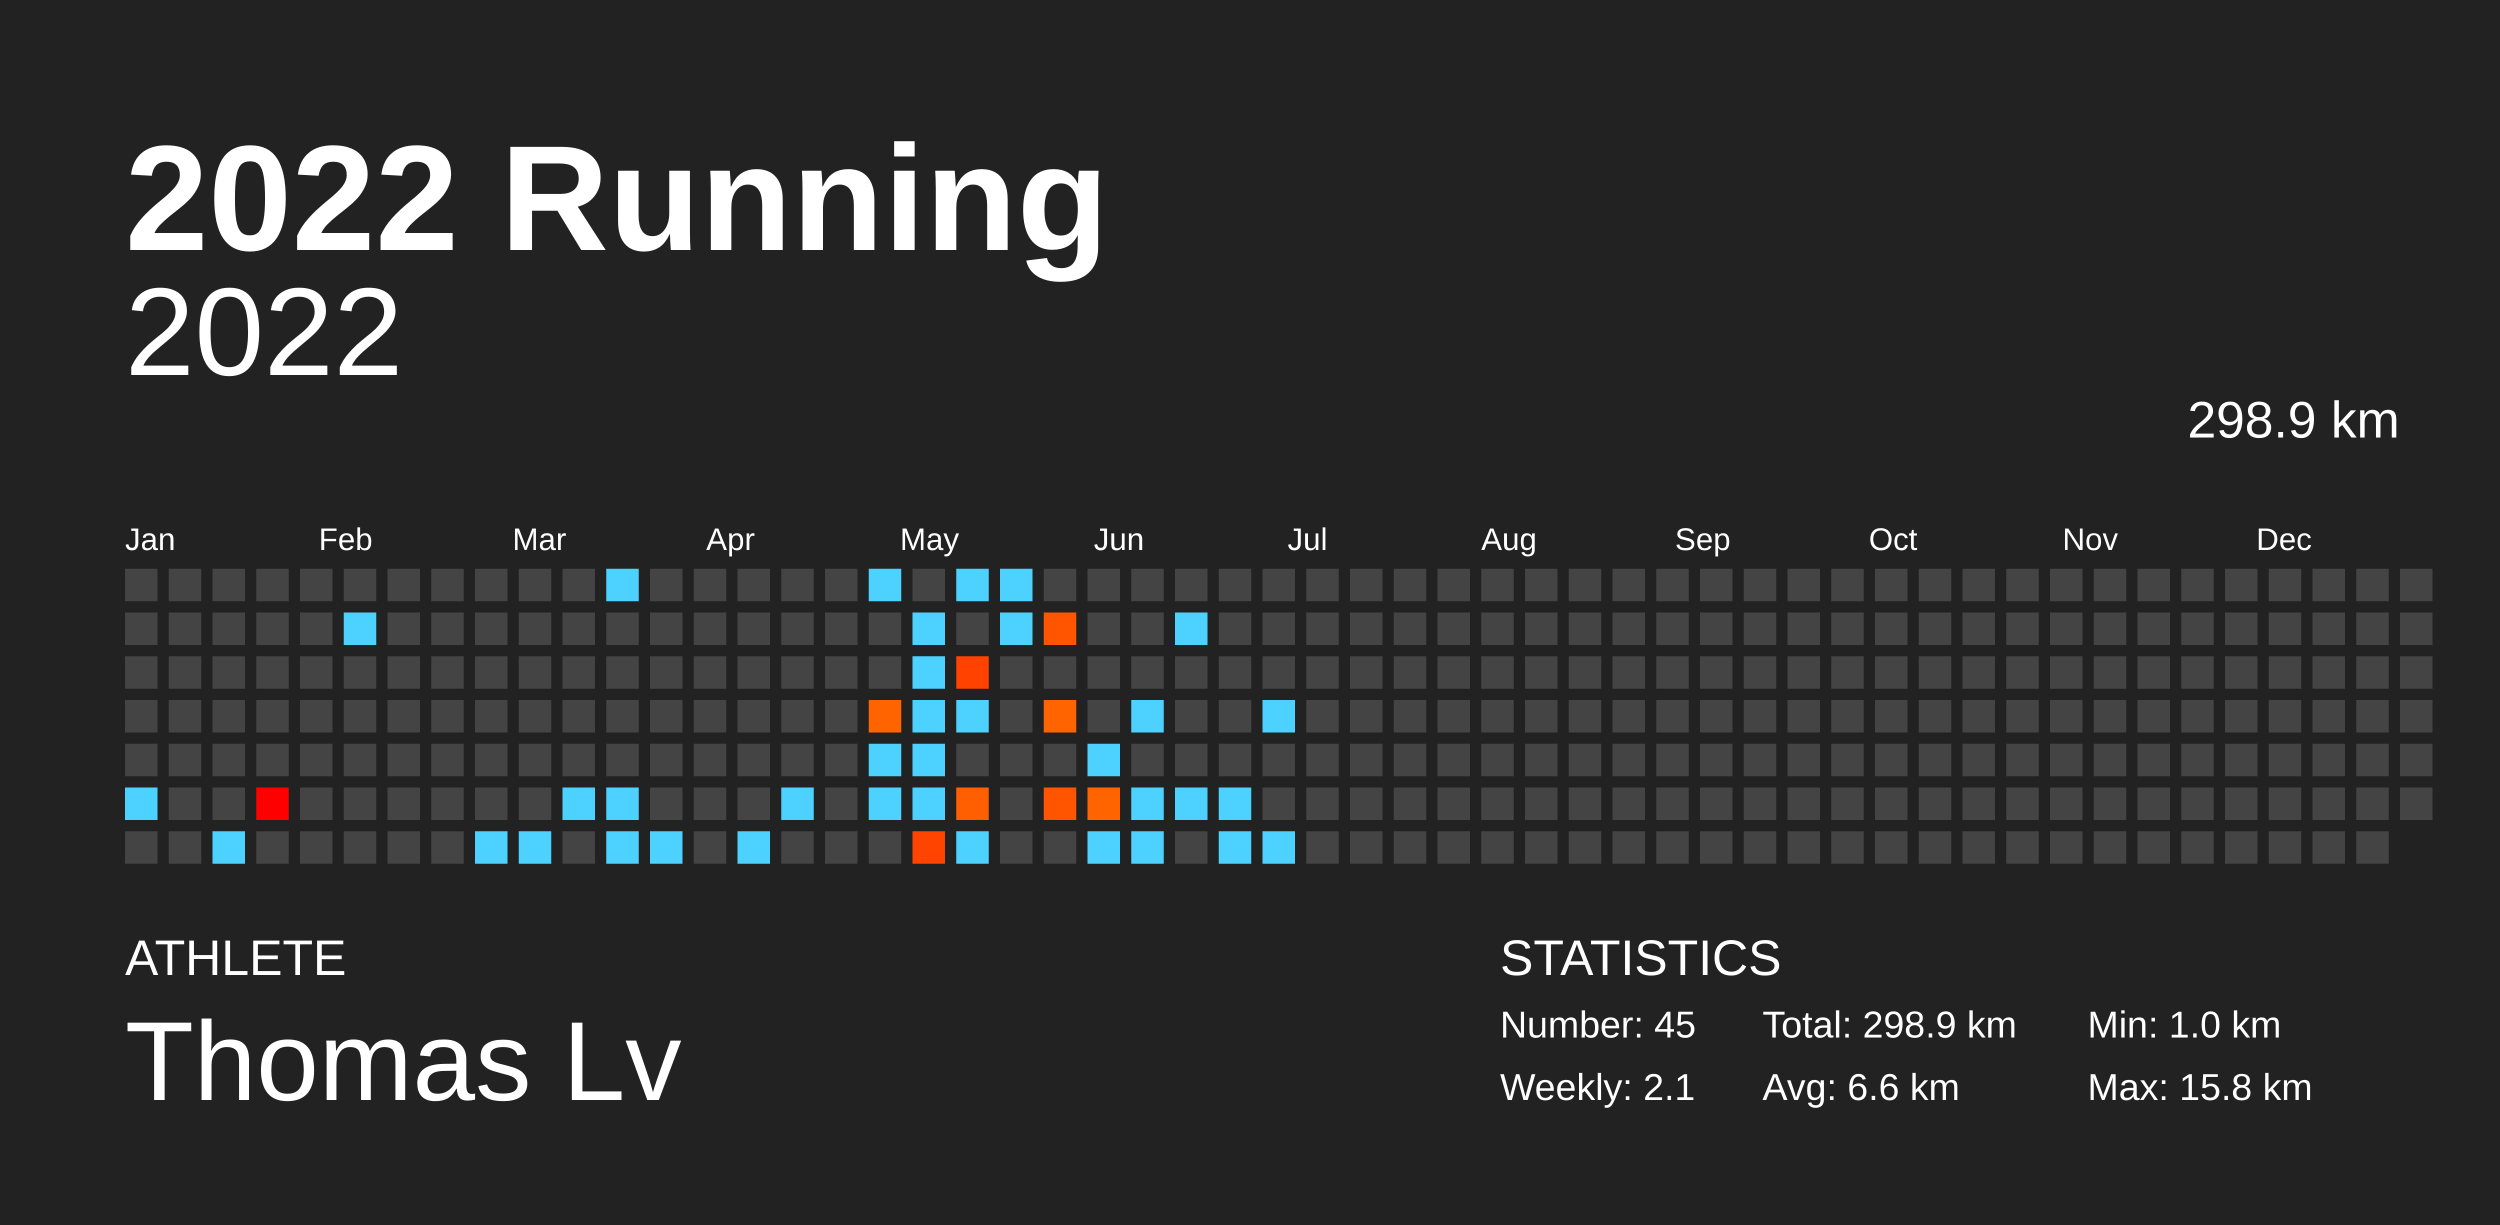
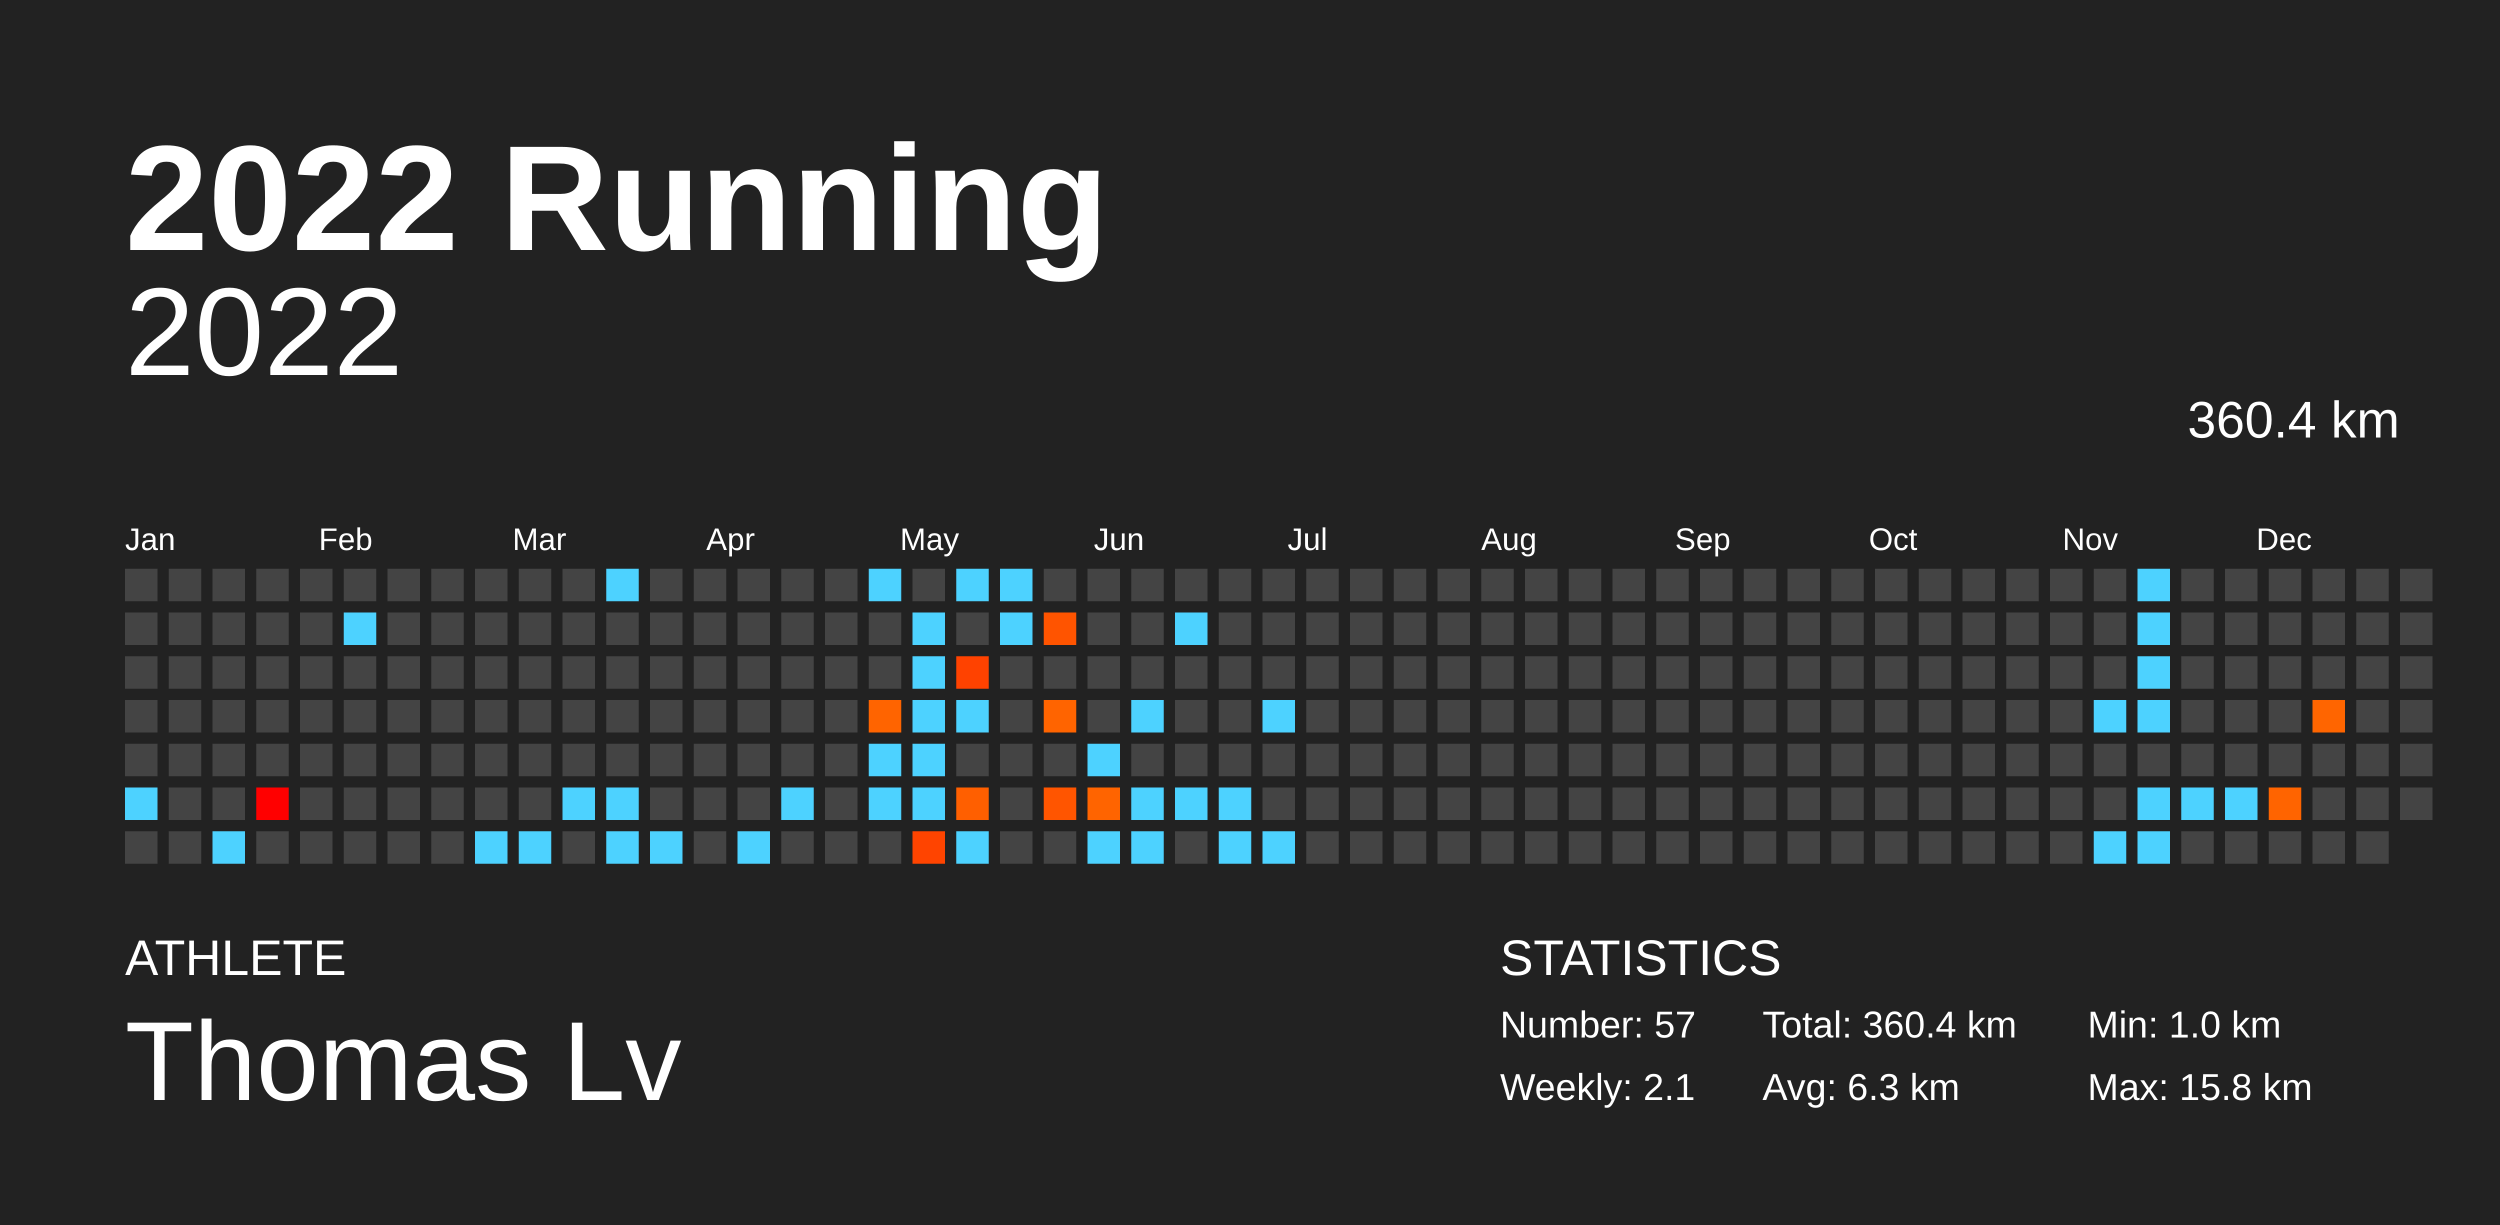
<svg xmlns="http://www.w3.org/2000/svg" baseProfile="full" height="98mm" version="1.1" viewBox="0,0,200,98" width="200mm">
  <defs />
  <rect fill="#222222" height="98" width="200" x="0" y="0" />
  <text fill="#FFFFFF" style="font-size:12px; font-family:Arial; font-weight:bold;" x="10" y="20">2022 Running</text>
  <text fill="#FFFFFF" style="font-size:4px; font-family:Arial" x="10" y="78">ATHLETE</text>
  <text fill="#FFFFFF" style="font-size:9px; font-family:Arial" x="10" y="88">Thomas Lv</text>
  <text fill="#FFFFFF" style="font-size:4px; font-family:Arial" x="120" y="78">STATISTICS</text>
-   <text fill="#FFFFFF" style="font-size:3px; font-family:Arial" x="120" y="83">Number: 45</text>
+   <text fill="#FFFFFF" style="font-size:3px; font-family:Arial" x="120" y="83">Number: 57</text>
  <text fill="#FFFFFF" style="font-size:3px; font-family:Arial" x="120" y="88">Weekly: 2.1</text>
-   <text fill="#FFFFFF" style="font-size:3px; font-family:Arial" x="141" y="83">Total: 298.9 km</text>
-   <text fill="#FFFFFF" style="font-size:3px; font-family:Arial" x="141" y="88">Avg: 6.6 km</text>
+   <text fill="#FFFFFF" style="font-size:3px; font-family:Arial" x="141" y="83">Total: 360.4 km</text>
+   <text fill="#FFFFFF" style="font-size:3px; font-family:Arial" x="141" y="88">Avg: 6.3 km</text>
  <text fill="#FFFFFF" style="font-size:3px; font-family:Arial" x="167" y="83">Min: 1.0 km</text>
  <text fill="#FFFFFF" style="font-size:3px; font-family:Arial" x="167" y="88">Max: 15.8 km</text>
  <text alignment-baseline="hanging" fill="#FFFFFF" style="font-size:10.0px; font-family:Arial;" x="10" y="30">2022</text>
-   <text alignment-baseline="hanging" fill="#FFFFFF" style="font-size:4.125px; font-family:Arial;" x="175" y="35">298.9 km</text>
+   <text alignment-baseline="hanging" fill="#FFFFFF" style="font-size:4.125px; font-family:Arial;" x="175" y="35">360.4 km</text>
  <text fill="#FFFFFF" style="font-size:2.5px; font-family:Arial" x="10.0" y="44">Jan</text>
  <text fill="#FFFFFF" style="font-size:2.5px; font-family:Arial" x="25.5" y="44">Feb</text>
  <text fill="#FFFFFF" style="font-size:2.5px; font-family:Arial" x="41.0" y="44">Mar</text>
  <text fill="#FFFFFF" style="font-size:2.5px; font-family:Arial" x="56.5" y="44">Apr</text>
  <text fill="#FFFFFF" style="font-size:2.5px; font-family:Arial" x="72.0" y="44">May</text>
  <text fill="#FFFFFF" style="font-size:2.5px; font-family:Arial" x="87.5" y="44">Jun</text>
  <text fill="#FFFFFF" style="font-size:2.5px; font-family:Arial" x="103.0" y="44">Jul</text>
  <text fill="#FFFFFF" style="font-size:2.5px; font-family:Arial" x="118.5" y="44">Aug</text>
  <text fill="#FFFFFF" style="font-size:2.5px; font-family:Arial" x="134.0" y="44">Sep</text>
  <text fill="#FFFFFF" style="font-size:2.5px; font-family:Arial" x="149.5" y="44">Oct</text>
  <text fill="#FFFFFF" style="font-size:2.5px; font-family:Arial" x="165.0" y="44">Nov</text>
  <text fill="#FFFFFF" style="font-size:2.5px; font-family:Arial" x="180.5" y="44">Dec</text>
  <rect fill="#444444" height="2.6" width="2.6" x="10.0" y="45.5" />
  <rect fill="#444444" height="2.6" width="2.6" x="10.0" y="49.0" />
  <rect fill="#444444" height="2.6" width="2.6" x="10.0" y="52.5" />
  <rect fill="#444444" height="2.6" width="2.6" x="10.0" y="56.0" />
  <rect fill="#444444" height="2.6" width="2.6" x="10.0" y="59.5" />
  <rect fill="#4dd2ff" height="2.6" width="2.6" x="10.0" y="63.0" />
  <rect fill="#444444" height="2.6" width="2.6" x="10.0" y="66.5" />
  <rect fill="#444444" height="2.6" width="2.6" x="13.5" y="45.5" />
  <rect fill="#444444" height="2.6" width="2.6" x="13.5" y="49.0" />
  <rect fill="#444444" height="2.6" width="2.6" x="13.5" y="52.5" />
  <rect fill="#444444" height="2.6" width="2.6" x="13.5" y="56.0" />
  <rect fill="#444444" height="2.6" width="2.6" x="13.5" y="59.5" />
  <rect fill="#444444" height="2.6" width="2.6" x="13.5" y="63.0" />
  <rect fill="#444444" height="2.6" width="2.6" x="13.5" y="66.5" />
  <rect fill="#444444" height="2.6" width="2.6" x="17.0" y="45.5" />
  <rect fill="#444444" height="2.6" width="2.6" x="17.0" y="49.0" />
  <rect fill="#444444" height="2.6" width="2.6" x="17.0" y="52.5" />
  <rect fill="#444444" height="2.6" width="2.6" x="17.0" y="56.0" />
  <rect fill="#444444" height="2.6" width="2.6" x="17.0" y="59.5" />
  <rect fill="#444444" height="2.6" width="2.6" x="17.0" y="63.0" />
  <rect fill="#4dd2ff" height="2.6" width="2.6" x="17.0" y="66.5" />
  <rect fill="#444444" height="2.6" width="2.6" x="20.5" y="45.5" />
  <rect fill="#444444" height="2.6" width="2.6" x="20.5" y="49.0" />
  <rect fill="#444444" height="2.6" width="2.6" x="20.5" y="52.5" />
  <rect fill="#444444" height="2.6" width="2.6" x="20.5" y="56.0" />
  <rect fill="#444444" height="2.6" width="2.6" x="20.5" y="59.5" />
  <rect fill="#ff0000" height="2.6" width="2.6" x="20.5" y="63.0" />
  <rect fill="#444444" height="2.6" width="2.6" x="20.5" y="66.5" />
  <rect fill="#444444" height="2.6" width="2.6" x="24.0" y="45.5" />
  <rect fill="#444444" height="2.6" width="2.6" x="24.0" y="49.0" />
  <rect fill="#444444" height="2.6" width="2.6" x="24.0" y="52.5" />
  <rect fill="#444444" height="2.6" width="2.6" x="24.0" y="56.0" />
  <rect fill="#444444" height="2.6" width="2.6" x="24.0" y="59.5" />
  <rect fill="#444444" height="2.6" width="2.6" x="24.0" y="63.0" />
  <rect fill="#444444" height="2.6" width="2.6" x="24.0" y="66.5" />
  <rect fill="#444444" height="2.6" width="2.6" x="27.5" y="45.5" />
  <rect fill="#4dd2ff" height="2.6" width="2.6" x="27.5" y="49.0" />
  <rect fill="#444444" height="2.6" width="2.6" x="27.5" y="52.5" />
  <rect fill="#444444" height="2.6" width="2.6" x="27.5" y="56.0" />
  <rect fill="#444444" height="2.6" width="2.6" x="27.5" y="59.5" />
  <rect fill="#444444" height="2.6" width="2.6" x="27.5" y="63.0" />
  <rect fill="#444444" height="2.6" width="2.6" x="27.5" y="66.5" />
  <rect fill="#444444" height="2.6" width="2.6" x="31.0" y="45.5" />
  <rect fill="#444444" height="2.6" width="2.6" x="31.0" y="49.0" />
  <rect fill="#444444" height="2.6" width="2.6" x="31.0" y="52.5" />
  <rect fill="#444444" height="2.6" width="2.6" x="31.0" y="56.0" />
  <rect fill="#444444" height="2.6" width="2.6" x="31.0" y="59.5" />
  <rect fill="#444444" height="2.6" width="2.6" x="31.0" y="63.0" />
  <rect fill="#444444" height="2.6" width="2.6" x="31.0" y="66.5" />
  <rect fill="#444444" height="2.6" width="2.6" x="34.5" y="45.5" />
  <rect fill="#444444" height="2.6" width="2.6" x="34.5" y="49.0" />
  <rect fill="#444444" height="2.6" width="2.6" x="34.5" y="52.5" />
  <rect fill="#444444" height="2.6" width="2.6" x="34.5" y="56.0" />
  <rect fill="#444444" height="2.6" width="2.6" x="34.5" y="59.5" />
  <rect fill="#444444" height="2.6" width="2.6" x="34.5" y="63.0" />
  <rect fill="#444444" height="2.6" width="2.6" x="34.5" y="66.5" />
  <rect fill="#444444" height="2.6" width="2.6" x="38.0" y="45.5" />
  <rect fill="#444444" height="2.6" width="2.6" x="38.0" y="49.0" />
  <rect fill="#444444" height="2.6" width="2.6" x="38.0" y="52.5" />
  <rect fill="#444444" height="2.6" width="2.6" x="38.0" y="56.0" />
  <rect fill="#444444" height="2.6" width="2.6" x="38.0" y="59.5" />
  <rect fill="#444444" height="2.6" width="2.6" x="38.0" y="63.0" />
  <rect fill="#4dd2ff" height="2.6" width="2.6" x="38.0" y="66.5" />
  <rect fill="#444444" height="2.6" width="2.6" x="41.5" y="45.5" />
  <rect fill="#444444" height="2.6" width="2.6" x="41.5" y="49.0" />
  <rect fill="#444444" height="2.6" width="2.6" x="41.5" y="52.5" />
  <rect fill="#444444" height="2.6" width="2.6" x="41.5" y="56.0" />
  <rect fill="#444444" height="2.6" width="2.6" x="41.5" y="59.5" />
  <rect fill="#444444" height="2.6" width="2.6" x="41.5" y="63.0" />
  <rect fill="#4dd2ff" height="2.6" width="2.6" x="41.5" y="66.5" />
  <rect fill="#444444" height="2.6" width="2.6" x="45.0" y="45.5" />
  <rect fill="#444444" height="2.6" width="2.6" x="45.0" y="49.0" />
  <rect fill="#444444" height="2.6" width="2.6" x="45.0" y="52.5" />
  <rect fill="#444444" height="2.6" width="2.6" x="45.0" y="56.0" />
  <rect fill="#444444" height="2.6" width="2.6" x="45.0" y="59.5" />
  <rect fill="#4dd2ff" height="2.6" width="2.6" x="45.0" y="63.0" />
  <rect fill="#444444" height="2.6" width="2.6" x="45.0" y="66.5" />
  <rect fill="#4dd2ff" height="2.6" width="2.6" x="48.5" y="45.5" />
  <rect fill="#444444" height="2.6" width="2.6" x="48.5" y="49.0" />
  <rect fill="#444444" height="2.6" width="2.6" x="48.5" y="52.5" />
  <rect fill="#444444" height="2.6" width="2.6" x="48.5" y="56.0" />
  <rect fill="#444444" height="2.6" width="2.6" x="48.5" y="59.5" />
  <rect fill="#4dd2ff" height="2.6" width="2.6" x="48.5" y="63.0" />
  <rect fill="#4dd2ff" height="2.6" width="2.6" x="48.5" y="66.5" />
  <rect fill="#444444" height="2.6" width="2.6" x="52.0" y="45.5" />
  <rect fill="#444444" height="2.6" width="2.6" x="52.0" y="49.0" />
  <rect fill="#444444" height="2.6" width="2.6" x="52.0" y="52.5" />
  <rect fill="#444444" height="2.6" width="2.6" x="52.0" y="56.0" />
  <rect fill="#444444" height="2.6" width="2.6" x="52.0" y="59.5" />
  <rect fill="#444444" height="2.6" width="2.6" x="52.0" y="63.0" />
  <rect fill="#4dd2ff" height="2.6" width="2.6" x="52.0" y="66.5" />
  <rect fill="#444444" height="2.6" width="2.6" x="55.5" y="45.5" />
  <rect fill="#444444" height="2.6" width="2.6" x="55.5" y="49.0" />
  <rect fill="#444444" height="2.6" width="2.6" x="55.5" y="52.5" />
  <rect fill="#444444" height="2.6" width="2.6" x="55.5" y="56.0" />
  <rect fill="#444444" height="2.6" width="2.6" x="55.5" y="59.5" />
  <rect fill="#444444" height="2.6" width="2.6" x="55.5" y="63.0" />
  <rect fill="#444444" height="2.6" width="2.6" x="55.5" y="66.5" />
  <rect fill="#444444" height="2.6" width="2.6" x="59.0" y="45.5" />
  <rect fill="#444444" height="2.6" width="2.6" x="59.0" y="49.0" />
  <rect fill="#444444" height="2.6" width="2.6" x="59.0" y="52.5" />
  <rect fill="#444444" height="2.6" width="2.6" x="59.0" y="56.0" />
  <rect fill="#444444" height="2.6" width="2.6" x="59.0" y="59.5" />
  <rect fill="#444444" height="2.6" width="2.6" x="59.0" y="63.0" />
  <rect fill="#4dd2ff" height="2.6" width="2.6" x="59.0" y="66.5" />
  <rect fill="#444444" height="2.6" width="2.6" x="62.5" y="45.5" />
  <rect fill="#444444" height="2.6" width="2.6" x="62.5" y="49.0" />
  <rect fill="#444444" height="2.6" width="2.6" x="62.5" y="52.5" />
  <rect fill="#444444" height="2.6" width="2.6" x="62.5" y="56.0" />
  <rect fill="#444444" height="2.6" width="2.6" x="62.5" y="59.5" />
  <rect fill="#4dd2ff" height="2.6" width="2.6" x="62.5" y="63.0" />
  <rect fill="#444444" height="2.6" width="2.6" x="62.5" y="66.5" />
  <rect fill="#444444" height="2.6" width="2.6" x="66.0" y="45.5" />
  <rect fill="#444444" height="2.6" width="2.6" x="66.0" y="49.0" />
  <rect fill="#444444" height="2.6" width="2.6" x="66.0" y="52.5" />
  <rect fill="#444444" height="2.6" width="2.6" x="66.0" y="56.0" />
  <rect fill="#444444" height="2.6" width="2.6" x="66.0" y="59.5" />
  <rect fill="#444444" height="2.6" width="2.6" x="66.0" y="63.0" />
  <rect fill="#444444" height="2.6" width="2.6" x="66.0" y="66.5" />
  <rect fill="#4dd2ff" height="2.6" width="2.6" x="69.5" y="45.5" />
  <rect fill="#444444" height="2.6" width="2.6" x="69.5" y="49.0" />
  <rect fill="#444444" height="2.6" width="2.6" x="69.5" y="52.5" />
  <rect fill="#ff6400" height="2.6" width="2.6" x="69.5" y="56.0" />
  <rect fill="#4dd2ff" height="2.6" width="2.6" x="69.5" y="59.5" />
  <rect fill="#4dd2ff" height="2.6" width="2.6" x="69.5" y="63.0" />
  <rect fill="#444444" height="2.6" width="2.6" x="69.5" y="66.5" />
  <rect fill="#444444" height="2.6" width="2.6" x="73.0" y="45.5" />
  <rect fill="#4dd2ff" height="2.6" width="2.6" x="73.0" y="49.0" />
  <rect fill="#4dd2ff" height="2.6" width="2.6" x="73.0" y="52.5" />
  <rect fill="#4dd2ff" height="2.6" width="2.6" x="73.0" y="56.0" />
  <rect fill="#4dd2ff" height="2.6" width="2.6" x="73.0" y="59.5" />
  <rect fill="#4dd2ff" height="2.6" width="2.6" x="73.0" y="63.0" />
  <rect fill="#ff4400" height="2.6" width="2.6" x="73.0" y="66.5" />
  <rect fill="#4dd2ff" height="2.6" width="2.6" x="76.5" y="45.5" />
  <rect fill="#444444" height="2.6" width="2.6" x="76.5" y="49.0" />
  <rect fill="#ff4200" height="2.6" width="2.6" x="76.5" y="52.5" />
  <rect fill="#4dd2ff" height="2.6" width="2.6" x="76.5" y="56.0" />
  <rect fill="#444444" height="2.6" width="2.6" x="76.5" y="59.5" />
  <rect fill="#ff5f00" height="2.6" width="2.6" x="76.5" y="63.0" />
  <rect fill="#4dd2ff" height="2.6" width="2.6" x="76.5" y="66.5" />
  <rect fill="#4dd2ff" height="2.6" width="2.6" x="80.0" y="45.5" />
  <rect fill="#4dd2ff" height="2.6" width="2.6" x="80.0" y="49.0" />
  <rect fill="#444444" height="2.6" width="2.6" x="80.0" y="52.5" />
  <rect fill="#444444" height="2.6" width="2.6" x="80.0" y="56.0" />
  <rect fill="#444444" height="2.6" width="2.6" x="80.0" y="59.5" />
  <rect fill="#444444" height="2.6" width="2.6" x="80.0" y="63.0" />
  <rect fill="#444444" height="2.6" width="2.6" x="80.0" y="66.5" />
  <rect fill="#444444" height="2.6" width="2.6" x="83.5" y="45.5" />
  <rect fill="#ff5400" height="2.6" width="2.6" x="83.5" y="49.0" />
  <rect fill="#444444" height="2.6" width="2.6" x="83.5" y="52.5" />
  <rect fill="#ff6400" height="2.6" width="2.6" x="83.5" y="56.0" />
  <rect fill="#444444" height="2.6" width="2.6" x="83.5" y="59.5" />
  <rect fill="#ff5500" height="2.6" width="2.6" x="83.5" y="63.0" />
  <rect fill="#444444" height="2.6" width="2.6" x="83.5" y="66.5" />
  <rect fill="#444444" height="2.6" width="2.6" x="87.0" y="45.5" />
  <rect fill="#444444" height="2.6" width="2.6" x="87.0" y="49.0" />
  <rect fill="#444444" height="2.6" width="2.6" x="87.0" y="52.5" />
  <rect fill="#444444" height="2.6" width="2.6" x="87.0" y="56.0" />
  <rect fill="#4dd2ff" height="2.6" width="2.6" x="87.0" y="59.5" />
  <rect fill="#ff6400" height="2.6" width="2.6" x="87.0" y="63.0" />
  <rect fill="#4dd2ff" height="2.6" width="2.6" x="87.0" y="66.5" />
  <rect fill="#444444" height="2.6" width="2.6" x="90.5" y="45.5" />
  <rect fill="#444444" height="2.6" width="2.6" x="90.5" y="49.0" />
  <rect fill="#444444" height="2.6" width="2.6" x="90.5" y="52.5" />
  <rect fill="#4dd2ff" height="2.6" width="2.6" x="90.5" y="56.0" />
  <rect fill="#444444" height="2.6" width="2.6" x="90.5" y="59.5" />
  <rect fill="#4dd2ff" height="2.6" width="2.6" x="90.5" y="63.0" />
  <rect fill="#4dd2ff" height="2.6" width="2.6" x="90.5" y="66.5" />
  <rect fill="#444444" height="2.6" width="2.6" x="94.0" y="45.5" />
  <rect fill="#4dd2ff" height="2.6" width="2.6" x="94.0" y="49.0" />
  <rect fill="#444444" height="2.6" width="2.6" x="94.0" y="52.5" />
  <rect fill="#444444" height="2.6" width="2.6" x="94.0" y="56.0" />
  <rect fill="#444444" height="2.6" width="2.6" x="94.0" y="59.5" />
  <rect fill="#4dd2ff" height="2.6" width="2.6" x="94.0" y="63.0" />
  <rect fill="#444444" height="2.6" width="2.6" x="94.0" y="66.5" />
  <rect fill="#444444" height="2.6" width="2.6" x="97.5" y="45.5" />
  <rect fill="#444444" height="2.6" width="2.6" x="97.5" y="49.0" />
  <rect fill="#444444" height="2.6" width="2.6" x="97.5" y="52.5" />
  <rect fill="#444444" height="2.6" width="2.6" x="97.5" y="56.0" />
  <rect fill="#444444" height="2.6" width="2.6" x="97.5" y="59.5" />
  <rect fill="#4dd2ff" height="2.6" width="2.6" x="97.5" y="63.0" />
  <rect fill="#4dd2ff" height="2.6" width="2.6" x="97.5" y="66.5" />
  <rect fill="#444444" height="2.6" width="2.6" x="101.0" y="45.5" />
  <rect fill="#444444" height="2.6" width="2.6" x="101.0" y="49.0" />
  <rect fill="#444444" height="2.6" width="2.6" x="101.0" y="52.5" />
  <rect fill="#4dd2ff" height="2.6" width="2.6" x="101.0" y="56.0" />
  <rect fill="#444444" height="2.6" width="2.6" x="101.0" y="59.5" />
  <rect fill="#444444" height="2.6" width="2.6" x="101.0" y="63.0" />
  <rect fill="#4dd2ff" height="2.6" width="2.6" x="101.0" y="66.5" />
  <rect fill="#444444" height="2.6" width="2.6" x="104.5" y="45.5" />
  <rect fill="#444444" height="2.6" width="2.6" x="104.5" y="49.0" />
  <rect fill="#444444" height="2.6" width="2.6" x="104.5" y="52.5" />
  <rect fill="#444444" height="2.6" width="2.6" x="104.5" y="56.0" />
  <rect fill="#444444" height="2.6" width="2.6" x="104.5" y="59.5" />
  <rect fill="#444444" height="2.6" width="2.6" x="104.5" y="63.0" />
  <rect fill="#444444" height="2.6" width="2.6" x="104.5" y="66.5" />
  <rect fill="#444444" height="2.6" width="2.6" x="108.0" y="45.5" />
  <rect fill="#444444" height="2.6" width="2.6" x="108.0" y="49.0" />
  <rect fill="#444444" height="2.6" width="2.6" x="108.0" y="52.5" />
  <rect fill="#444444" height="2.6" width="2.6" x="108.0" y="56.0" />
  <rect fill="#444444" height="2.6" width="2.6" x="108.0" y="59.5" />
  <rect fill="#444444" height="2.6" width="2.6" x="108.0" y="63.0" />
  <rect fill="#444444" height="2.6" width="2.6" x="108.0" y="66.5" />
  <rect fill="#444444" height="2.6" width="2.6" x="111.5" y="45.5" />
  <rect fill="#444444" height="2.6" width="2.6" x="111.5" y="49.0" />
  <rect fill="#444444" height="2.6" width="2.6" x="111.5" y="52.5" />
  <rect fill="#444444" height="2.6" width="2.6" x="111.5" y="56.0" />
  <rect fill="#444444" height="2.6" width="2.6" x="111.5" y="59.5" />
  <rect fill="#444444" height="2.6" width="2.6" x="111.5" y="63.0" />
  <rect fill="#444444" height="2.6" width="2.6" x="111.5" y="66.5" />
  <rect fill="#444444" height="2.6" width="2.6" x="115.0" y="45.5" />
  <rect fill="#444444" height="2.6" width="2.6" x="115.0" y="49.0" />
  <rect fill="#444444" height="2.6" width="2.6" x="115.0" y="52.5" />
  <rect fill="#444444" height="2.6" width="2.6" x="115.0" y="56.0" />
  <rect fill="#444444" height="2.6" width="2.6" x="115.0" y="59.5" />
  <rect fill="#444444" height="2.6" width="2.6" x="115.0" y="63.0" />
  <rect fill="#444444" height="2.6" width="2.6" x="115.0" y="66.5" />
  <rect fill="#444444" height="2.6" width="2.6" x="118.5" y="45.5" />
  <rect fill="#444444" height="2.6" width="2.6" x="118.5" y="49.0" />
  <rect fill="#444444" height="2.6" width="2.6" x="118.5" y="52.5" />
  <rect fill="#444444" height="2.6" width="2.6" x="118.5" y="56.0" />
  <rect fill="#444444" height="2.6" width="2.6" x="118.5" y="59.5" />
  <rect fill="#444444" height="2.6" width="2.6" x="118.5" y="63.0" />
  <rect fill="#444444" height="2.6" width="2.6" x="118.5" y="66.5" />
  <rect fill="#444444" height="2.6" width="2.6" x="122.0" y="45.5" />
  <rect fill="#444444" height="2.6" width="2.6" x="122.0" y="49.0" />
  <rect fill="#444444" height="2.6" width="2.6" x="122.0" y="52.5" />
  <rect fill="#444444" height="2.6" width="2.6" x="122.0" y="56.0" />
  <rect fill="#444444" height="2.6" width="2.6" x="122.0" y="59.5" />
  <rect fill="#444444" height="2.6" width="2.6" x="122.0" y="63.0" />
  <rect fill="#444444" height="2.6" width="2.6" x="122.0" y="66.5" />
  <rect fill="#444444" height="2.6" width="2.6" x="125.5" y="45.5" />
  <rect fill="#444444" height="2.6" width="2.6" x="125.5" y="49.0" />
  <rect fill="#444444" height="2.6" width="2.6" x="125.5" y="52.5" />
  <rect fill="#444444" height="2.6" width="2.6" x="125.5" y="56.0" />
  <rect fill="#444444" height="2.6" width="2.6" x="125.5" y="59.5" />
  <rect fill="#444444" height="2.6" width="2.6" x="125.5" y="63.0" />
  <rect fill="#444444" height="2.6" width="2.6" x="125.5" y="66.5" />
  <rect fill="#444444" height="2.6" width="2.6" x="129.0" y="45.5" />
  <rect fill="#444444" height="2.6" width="2.6" x="129.0" y="49.0" />
  <rect fill="#444444" height="2.6" width="2.6" x="129.0" y="52.5" />
  <rect fill="#444444" height="2.6" width="2.6" x="129.0" y="56.0" />
  <rect fill="#444444" height="2.6" width="2.6" x="129.0" y="59.5" />
  <rect fill="#444444" height="2.6" width="2.6" x="129.0" y="63.0" />
  <rect fill="#444444" height="2.6" width="2.6" x="129.0" y="66.5" />
  <rect fill="#444444" height="2.6" width="2.6" x="132.5" y="45.5" />
  <rect fill="#444444" height="2.6" width="2.6" x="132.5" y="49.0" />
  <rect fill="#444444" height="2.6" width="2.6" x="132.5" y="52.5" />
  <rect fill="#444444" height="2.6" width="2.6" x="132.5" y="56.0" />
  <rect fill="#444444" height="2.6" width="2.6" x="132.5" y="59.5" />
  <rect fill="#444444" height="2.6" width="2.6" x="132.5" y="63.0" />
  <rect fill="#444444" height="2.6" width="2.6" x="132.5" y="66.5" />
  <rect fill="#444444" height="2.6" width="2.6" x="136.0" y="45.5" />
  <rect fill="#444444" height="2.6" width="2.6" x="136.0" y="49.0" />
  <rect fill="#444444" height="2.6" width="2.6" x="136.0" y="52.5" />
  <rect fill="#444444" height="2.6" width="2.6" x="136.0" y="56.0" />
  <rect fill="#444444" height="2.6" width="2.6" x="136.0" y="59.5" />
  <rect fill="#444444" height="2.6" width="2.6" x="136.0" y="63.0" />
  <rect fill="#444444" height="2.6" width="2.6" x="136.0" y="66.5" />
  <rect fill="#444444" height="2.6" width="2.6" x="139.5" y="45.5" />
  <rect fill="#444444" height="2.6" width="2.6" x="139.5" y="49.0" />
  <rect fill="#444444" height="2.6" width="2.6" x="139.5" y="52.5" />
  <rect fill="#444444" height="2.6" width="2.6" x="139.5" y="56.0" />
  <rect fill="#444444" height="2.6" width="2.6" x="139.5" y="59.5" />
  <rect fill="#444444" height="2.6" width="2.6" x="139.5" y="63.0" />
  <rect fill="#444444" height="2.6" width="2.6" x="139.5" y="66.5" />
  <rect fill="#444444" height="2.6" width="2.6" x="143.0" y="45.5" />
  <rect fill="#444444" height="2.6" width="2.6" x="143.0" y="49.0" />
  <rect fill="#444444" height="2.6" width="2.6" x="143.0" y="52.5" />
  <rect fill="#444444" height="2.6" width="2.6" x="143.0" y="56.0" />
  <rect fill="#444444" height="2.6" width="2.6" x="143.0" y="59.5" />
  <rect fill="#444444" height="2.6" width="2.6" x="143.0" y="63.0" />
  <rect fill="#444444" height="2.6" width="2.6" x="143.0" y="66.5" />
  <rect fill="#444444" height="2.6" width="2.6" x="146.5" y="45.5" />
  <rect fill="#444444" height="2.6" width="2.6" x="146.5" y="49.0" />
  <rect fill="#444444" height="2.6" width="2.6" x="146.5" y="52.5" />
  <rect fill="#444444" height="2.6" width="2.6" x="146.5" y="56.0" />
  <rect fill="#444444" height="2.6" width="2.6" x="146.5" y="59.5" />
  <rect fill="#444444" height="2.6" width="2.6" x="146.5" y="63.0" />
  <rect fill="#444444" height="2.6" width="2.6" x="146.5" y="66.5" />
  <rect fill="#444444" height="2.6" width="2.6" x="150.0" y="45.5" />
  <rect fill="#444444" height="2.6" width="2.6" x="150.0" y="49.0" />
  <rect fill="#444444" height="2.6" width="2.6" x="150.0" y="52.5" />
  <rect fill="#444444" height="2.6" width="2.6" x="150.0" y="56.0" />
  <rect fill="#444444" height="2.6" width="2.6" x="150.0" y="59.5" />
  <rect fill="#444444" height="2.6" width="2.6" x="150.0" y="63.0" />
  <rect fill="#444444" height="2.6" width="2.6" x="150.0" y="66.5" />
  <rect fill="#444444" height="2.6" width="2.6" x="153.5" y="45.5" />
  <rect fill="#444444" height="2.6" width="2.6" x="153.5" y="49.0" />
  <rect fill="#444444" height="2.6" width="2.6" x="153.5" y="52.5" />
  <rect fill="#444444" height="2.6" width="2.6" x="153.5" y="56.0" />
  <rect fill="#444444" height="2.6" width="2.6" x="153.5" y="59.5" />
  <rect fill="#444444" height="2.6" width="2.6" x="153.5" y="63.0" />
  <rect fill="#444444" height="2.6" width="2.6" x="153.5" y="66.5" />
  <rect fill="#444444" height="2.6" width="2.6" x="157.0" y="45.5" />
  <rect fill="#444444" height="2.6" width="2.6" x="157.0" y="49.0" />
  <rect fill="#444444" height="2.6" width="2.6" x="157.0" y="52.5" />
  <rect fill="#444444" height="2.6" width="2.6" x="157.0" y="56.0" />
  <rect fill="#444444" height="2.6" width="2.6" x="157.0" y="59.5" />
  <rect fill="#444444" height="2.6" width="2.6" x="157.0" y="63.0" />
  <rect fill="#444444" height="2.6" width="2.6" x="157.0" y="66.5" />
  <rect fill="#444444" height="2.6" width="2.6" x="160.5" y="45.5" />
  <rect fill="#444444" height="2.6" width="2.6" x="160.5" y="49.0" />
  <rect fill="#444444" height="2.6" width="2.6" x="160.5" y="52.5" />
  <rect fill="#444444" height="2.6" width="2.6" x="160.5" y="56.0" />
  <rect fill="#444444" height="2.6" width="2.6" x="160.5" y="59.5" />
  <rect fill="#444444" height="2.6" width="2.6" x="160.5" y="63.0" />
  <rect fill="#444444" height="2.6" width="2.6" x="160.5" y="66.5" />
  <rect fill="#444444" height="2.6" width="2.6" x="164.0" y="45.5" />
  <rect fill="#444444" height="2.6" width="2.6" x="164.0" y="49.0" />
  <rect fill="#444444" height="2.6" width="2.6" x="164.0" y="52.5" />
  <rect fill="#444444" height="2.6" width="2.6" x="164.0" y="56.0" />
  <rect fill="#444444" height="2.6" width="2.6" x="164.0" y="59.5" />
  <rect fill="#444444" height="2.6" width="2.6" x="164.0" y="63.0" />
  <rect fill="#444444" height="2.6" width="2.6" x="164.0" y="66.5" />
  <rect fill="#444444" height="2.6" width="2.6" x="167.5" y="45.5" />
  <rect fill="#444444" height="2.6" width="2.6" x="167.5" y="49.0" />
  <rect fill="#444444" height="2.6" width="2.6" x="167.5" y="52.5" />
-   <rect fill="#444444" height="2.6" width="2.6" x="167.5" y="56.0" />
+   <rect fill="#4dd2ff" height="2.6" width="2.6" x="167.5" y="56.0" />
  <rect fill="#444444" height="2.6" width="2.6" x="167.5" y="59.5" />
  <rect fill="#444444" height="2.6" width="2.6" x="167.5" y="63.0" />
-   <rect fill="#444444" height="2.6" width="2.6" x="167.5" y="66.5" />
-   <rect fill="#444444" height="2.6" width="2.6" x="171.0" y="45.5" />
-   <rect fill="#444444" height="2.6" width="2.6" x="171.0" y="49.0" />
-   <rect fill="#444444" height="2.6" width="2.6" x="171.0" y="52.5" />
-   <rect fill="#444444" height="2.6" width="2.6" x="171.0" y="56.0" />
+   <rect fill="#4dd2ff" height="2.6" width="2.6" x="167.5" y="66.5" />
+   <rect fill="#4dd2ff" height="2.6" width="2.6" x="171.0" y="45.5" />
+   <rect fill="#4dd2ff" height="2.6" width="2.6" x="171.0" y="49.0" />
+   <rect fill="#4dd2ff" height="2.6" width="2.6" x="171.0" y="52.5" />
+   <rect fill="#4dd2ff" height="2.6" width="2.6" x="171.0" y="56.0" />
  <rect fill="#444444" height="2.6" width="2.6" x="171.0" y="59.5" />
-   <rect fill="#444444" height="2.6" width="2.6" x="171.0" y="63.0" />
-   <rect fill="#444444" height="2.6" width="2.6" x="171.0" y="66.5" />
+   <rect fill="#4dd2ff" height="2.6" width="2.6" x="171.0" y="63.0" />
+   <rect fill="#4dd2ff" height="2.6" width="2.6" x="171.0" y="66.5" />
  <rect fill="#444444" height="2.6" width="2.6" x="174.5" y="45.5" />
  <rect fill="#444444" height="2.6" width="2.6" x="174.5" y="49.0" />
  <rect fill="#444444" height="2.6" width="2.6" x="174.5" y="52.5" />
  <rect fill="#444444" height="2.6" width="2.6" x="174.5" y="56.0" />
  <rect fill="#444444" height="2.6" width="2.6" x="174.5" y="59.5" />
-   <rect fill="#444444" height="2.6" width="2.6" x="174.5" y="63.0" />
+   <rect fill="#4dd2ff" height="2.6" width="2.6" x="174.5" y="63.0" />
  <rect fill="#444444" height="2.6" width="2.6" x="174.5" y="66.5" />
  <rect fill="#444444" height="2.6" width="2.6" x="178.0" y="45.5" />
  <rect fill="#444444" height="2.6" width="2.6" x="178.0" y="49.0" />
  <rect fill="#444444" height="2.6" width="2.6" x="178.0" y="52.5" />
  <rect fill="#444444" height="2.6" width="2.6" x="178.0" y="56.0" />
  <rect fill="#444444" height="2.6" width="2.6" x="178.0" y="59.5" />
-   <rect fill="#444444" height="2.6" width="2.6" x="178.0" y="63.0" />
+   <rect fill="#4dd2ff" height="2.6" width="2.6" x="178.0" y="63.0" />
  <rect fill="#444444" height="2.6" width="2.6" x="178.0" y="66.5" />
  <rect fill="#444444" height="2.6" width="2.6" x="181.5" y="45.5" />
  <rect fill="#444444" height="2.6" width="2.6" x="181.5" y="49.0" />
  <rect fill="#444444" height="2.6" width="2.6" x="181.5" y="52.5" />
  <rect fill="#444444" height="2.6" width="2.6" x="181.5" y="56.0" />
  <rect fill="#444444" height="2.6" width="2.6" x="181.5" y="59.5" />
-   <rect fill="#444444" height="2.6" width="2.6" x="181.5" y="63.0" />
+   <rect fill="#ff6400" height="2.6" width="2.6" x="181.5" y="63.0" />
  <rect fill="#444444" height="2.6" width="2.6" x="181.5" y="66.5" />
  <rect fill="#444444" height="2.6" width="2.6" x="185.0" y="45.5" />
  <rect fill="#444444" height="2.6" width="2.6" x="185.0" y="49.0" />
  <rect fill="#444444" height="2.6" width="2.6" x="185.0" y="52.5" />
-   <rect fill="#444444" height="2.6" width="2.6" x="185.0" y="56.0" />
+   <rect fill="#ff6500" height="2.6" width="2.6" x="185.0" y="56.0" />
  <rect fill="#444444" height="2.6" width="2.6" x="185.0" y="59.5" />
  <rect fill="#444444" height="2.6" width="2.6" x="185.0" y="63.0" />
  <rect fill="#444444" height="2.6" width="2.6" x="185.0" y="66.5" />
  <rect fill="#444444" height="2.6" width="2.6" x="188.5" y="45.5" />
  <rect fill="#444444" height="2.6" width="2.6" x="188.5" y="49.0" />
  <rect fill="#444444" height="2.6" width="2.6" x="188.5" y="52.5" />
  <rect fill="#444444" height="2.6" width="2.6" x="188.5" y="56.0" />
  <rect fill="#444444" height="2.6" width="2.6" x="188.5" y="59.5" />
  <rect fill="#444444" height="2.6" width="2.6" x="188.5" y="63.0" />
  <rect fill="#444444" height="2.6" width="2.6" x="188.5" y="66.5" />
  <rect fill="#444444" height="2.6" width="2.6" x="192.0" y="45.5" />
  <rect fill="#444444" height="2.6" width="2.6" x="192.0" y="49.0" />
  <rect fill="#444444" height="2.6" width="2.6" x="192.0" y="52.5" />
  <rect fill="#444444" height="2.6" width="2.6" x="192.0" y="56.0" />
  <rect fill="#444444" height="2.6" width="2.6" x="192.0" y="59.5" />
  <rect fill="#444444" height="2.6" width="2.6" x="192.0" y="63.0" />
</svg>
